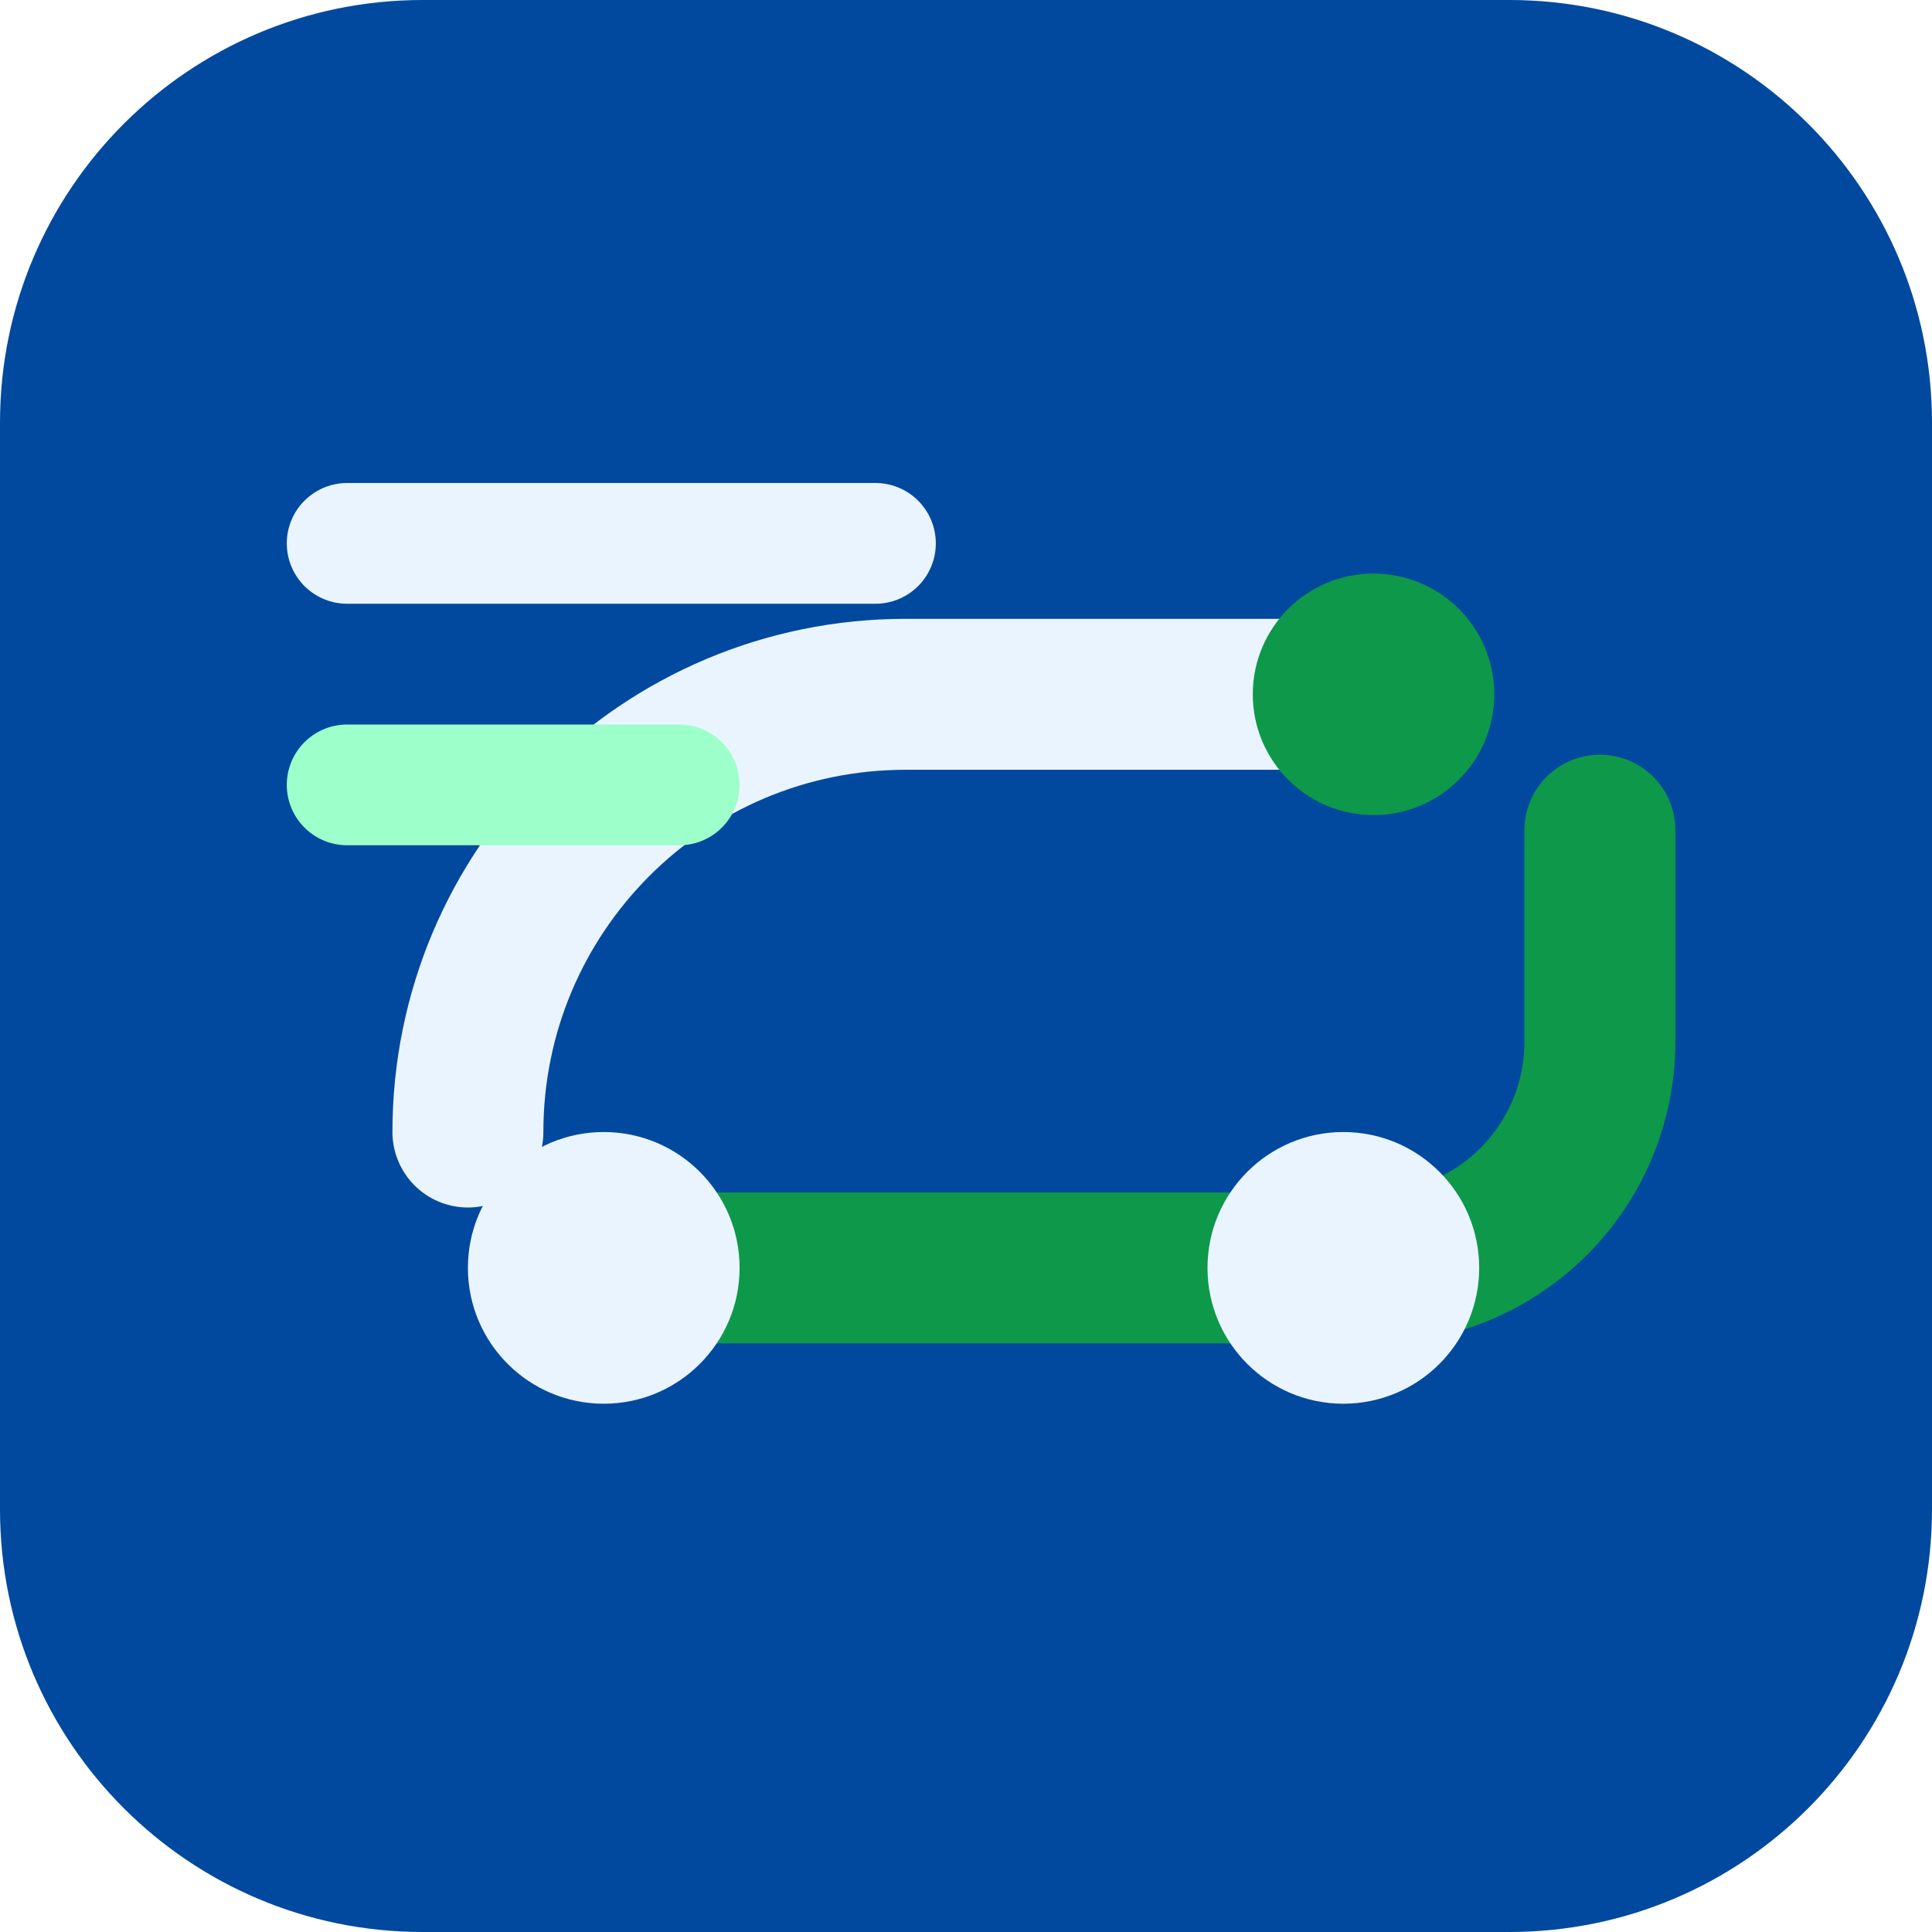
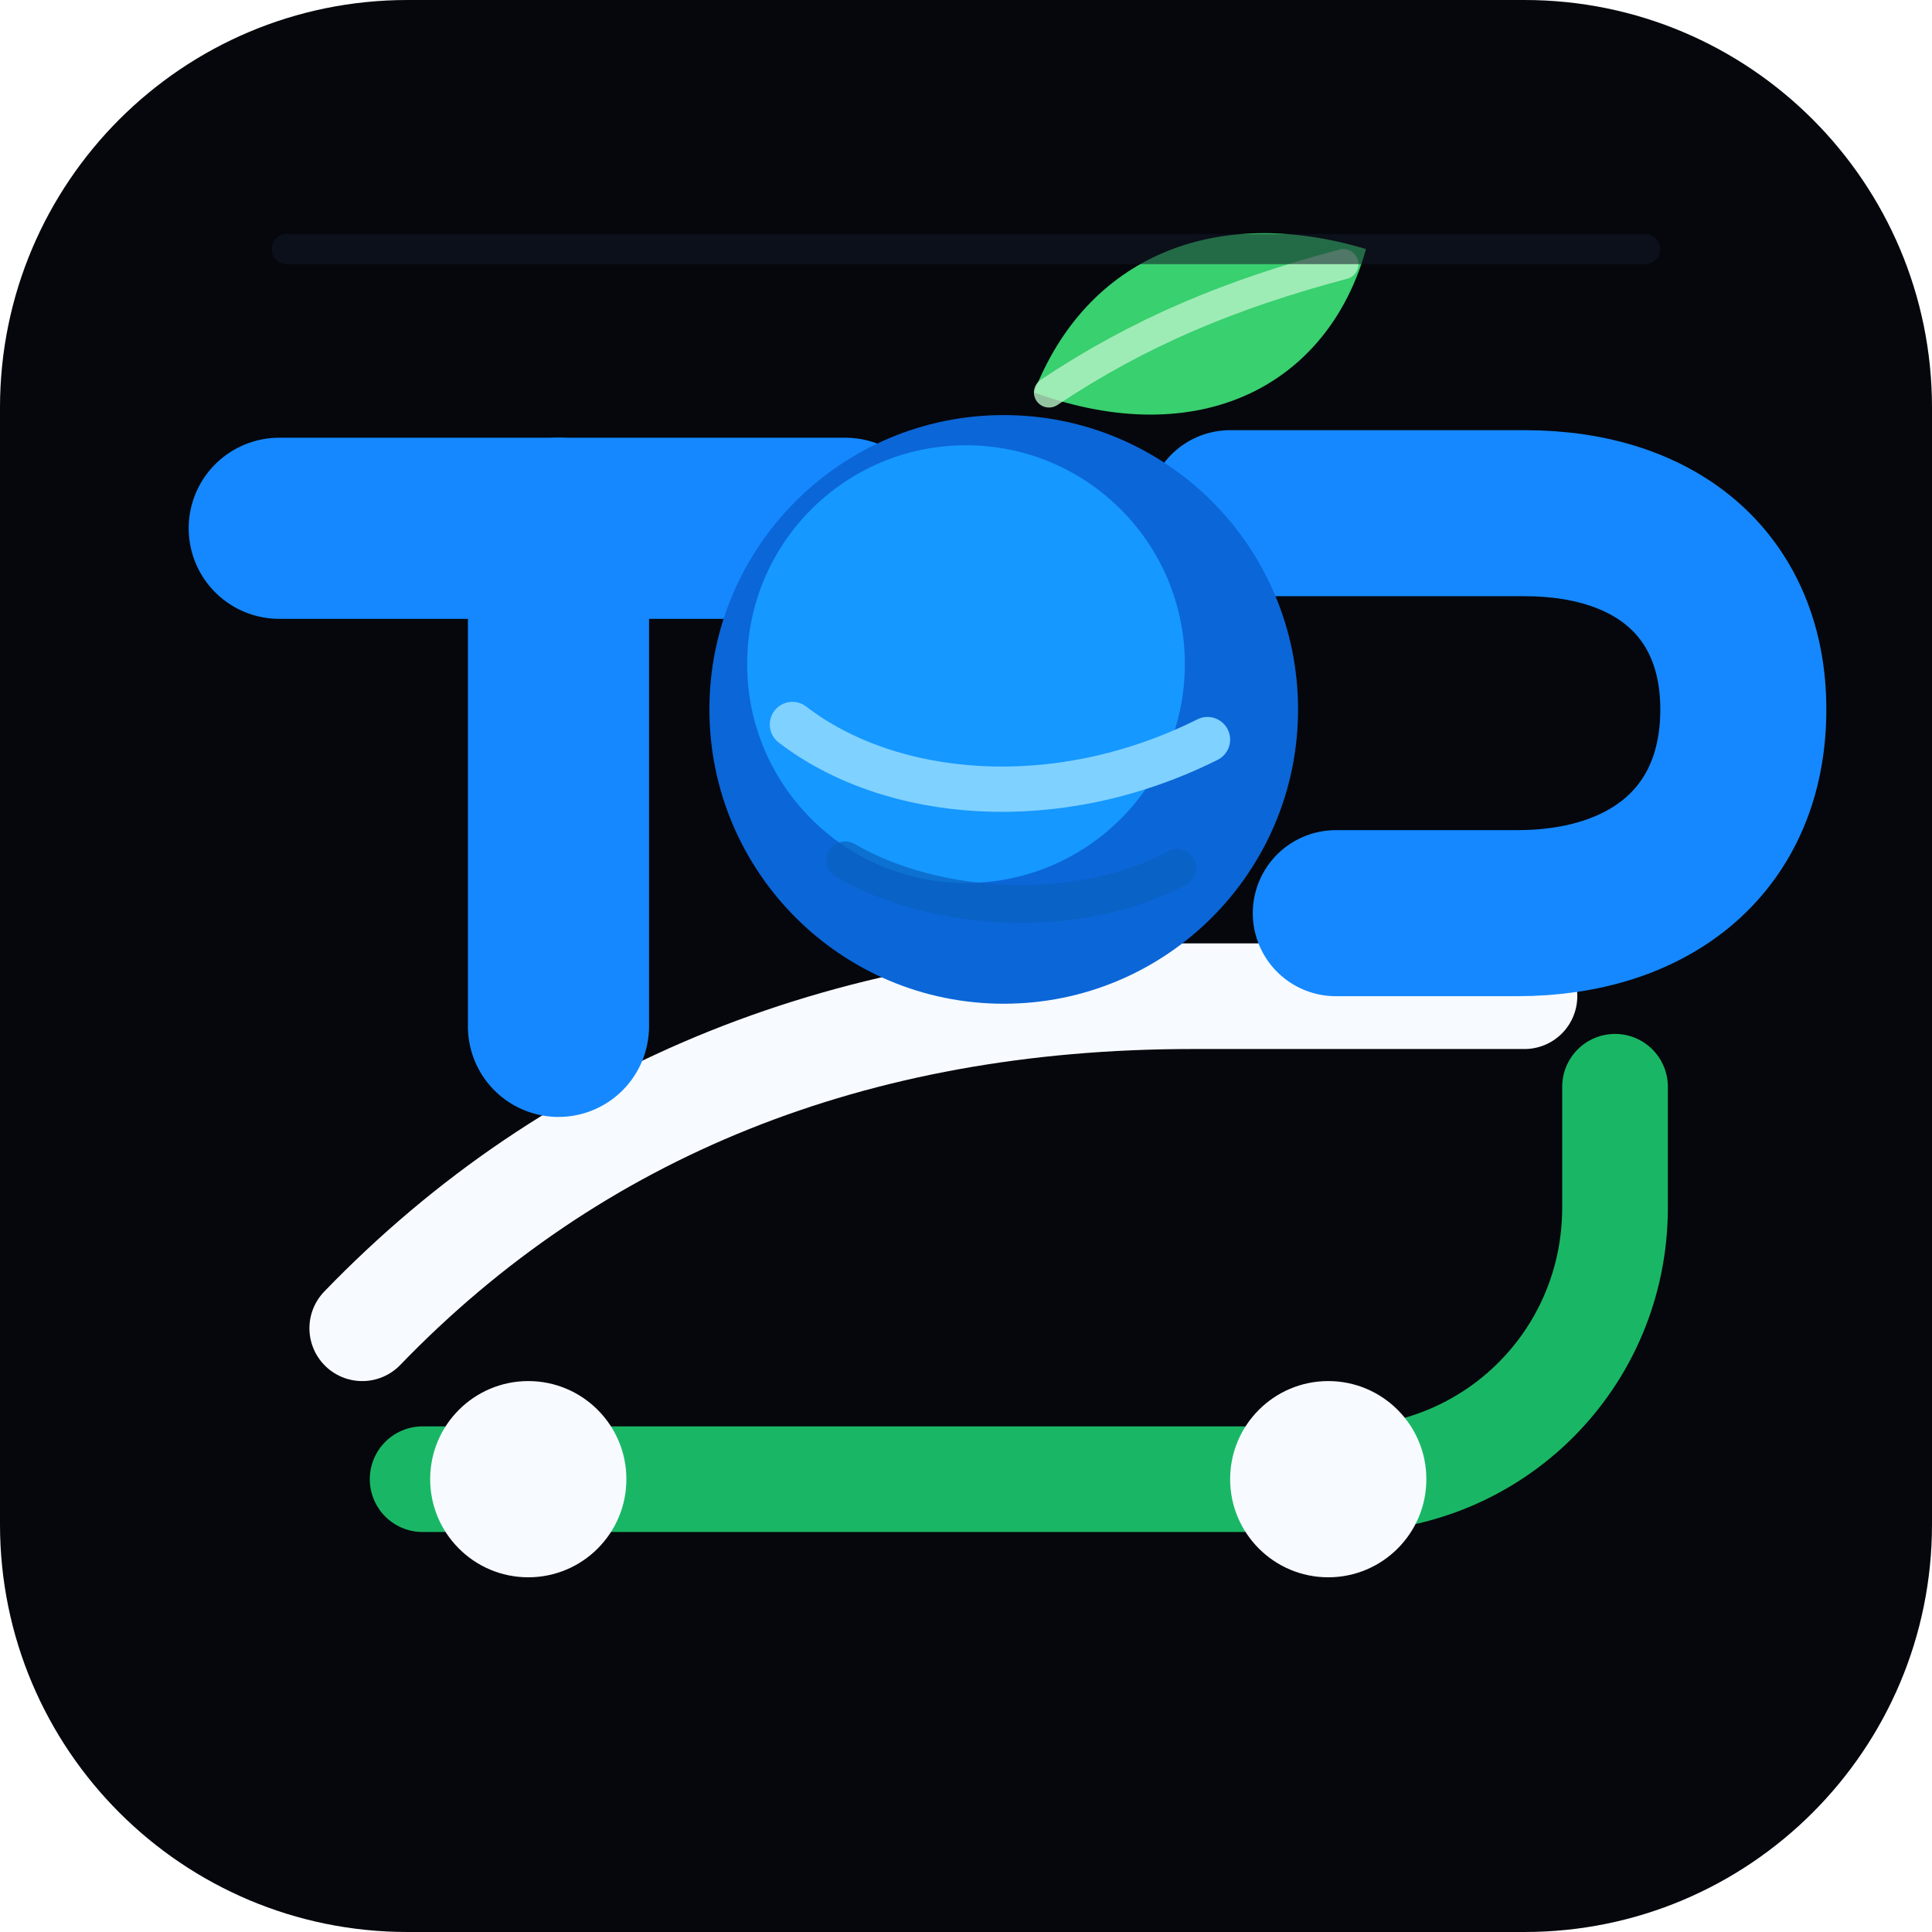
- <svg xmlns="http://www.w3.org/2000/svg" width="128" height="128" viewBox="0 0 128 128" fill="none" role="img" aria-label="Fleet Trips logo">
-   <rect width="128" height="128" rx="28" fill="#00499E" />
-   <path d="M31 75C31 58.984 43.984 46 60 46H91" stroke="#EAF4FF" stroke-width="10" stroke-linecap="round" />
-   <path d="M38 84H91C99.284 84 106 77.284 106 69V55" stroke="#0E9849" stroke-width="10" stroke-linecap="round" />
-   <circle cx="40" cy="84" r="9" fill="#EAF4FF" />
-   <circle cx="89" cy="84" r="9" fill="#EAF4FF" />
-   <circle cx="91" cy="46" r="8" fill="#0E9849" />
-   <path d="M23 36H58" stroke="#EAF4FF" stroke-width="8" stroke-linecap="round" />
-   <path d="M23 52H45" stroke="#9DFFCA" stroke-width="8" stroke-linecap="round" />
+ <svg xmlns="http://www.w3.org/2000/svg" width="256" height="256" viewBox="0 0 256 256" fill="none" role="img" aria-label="TOP Fleet logo">
+   <rect width="256" height="256" rx="54" fill="#05070C" />
+   <path d="M48 176C76 147 113 132 158 132H202" stroke="#F7FBFF" stroke-width="14" stroke-linecap="round" />
+   <path d="M56 196H178C198 196 214 180 214 160V144" stroke="#19B765" stroke-width="14" stroke-linecap="round" />
+   <circle cx="70" cy="196" r="13" fill="#F7FBFF" />
+   <circle cx="176" cy="196" r="13" fill="#F7FBFF" />
+   <path d="M37 70H112" stroke="#1588FF" stroke-width="24" stroke-linecap="round" />
+   <path d="M74 70V136" stroke="#1588FF" stroke-width="24" stroke-linecap="round" />
+   <path d="M163 68H202C220 68 231 78 231 94C231 111 219 121 201 121H177" stroke="#1588FF" stroke-width="22" stroke-linecap="round" stroke-linejoin="round" />
+   <circle cx="133" cy="94" r="39" fill="#0B66D8" />
+   <circle cx="128" cy="88" r="29" fill="#1598FF" />
+   <path d="M105 96C118 106 140 108 160 98" stroke="#7FD1FF" stroke-width="6" stroke-linecap="round" />
+   <path d="M112 114C124 121 143 122 156 115" stroke="#0961BD" stroke-width="5" stroke-linecap="round" opacity=".7" />
+   <path d="M137 52C144 34 161 27 181 33C176 51 159 60 137 52Z" fill="#39D06F" />
+   <path d="M139 52C151 44 163 39 178 35" stroke="#B8F3C7" stroke-width="4" stroke-linecap="round" opacity=".8" />
+   <path d="M38 33H218" stroke="#111827" stroke-width="4" stroke-linecap="round" opacity=".55" />
</svg>
